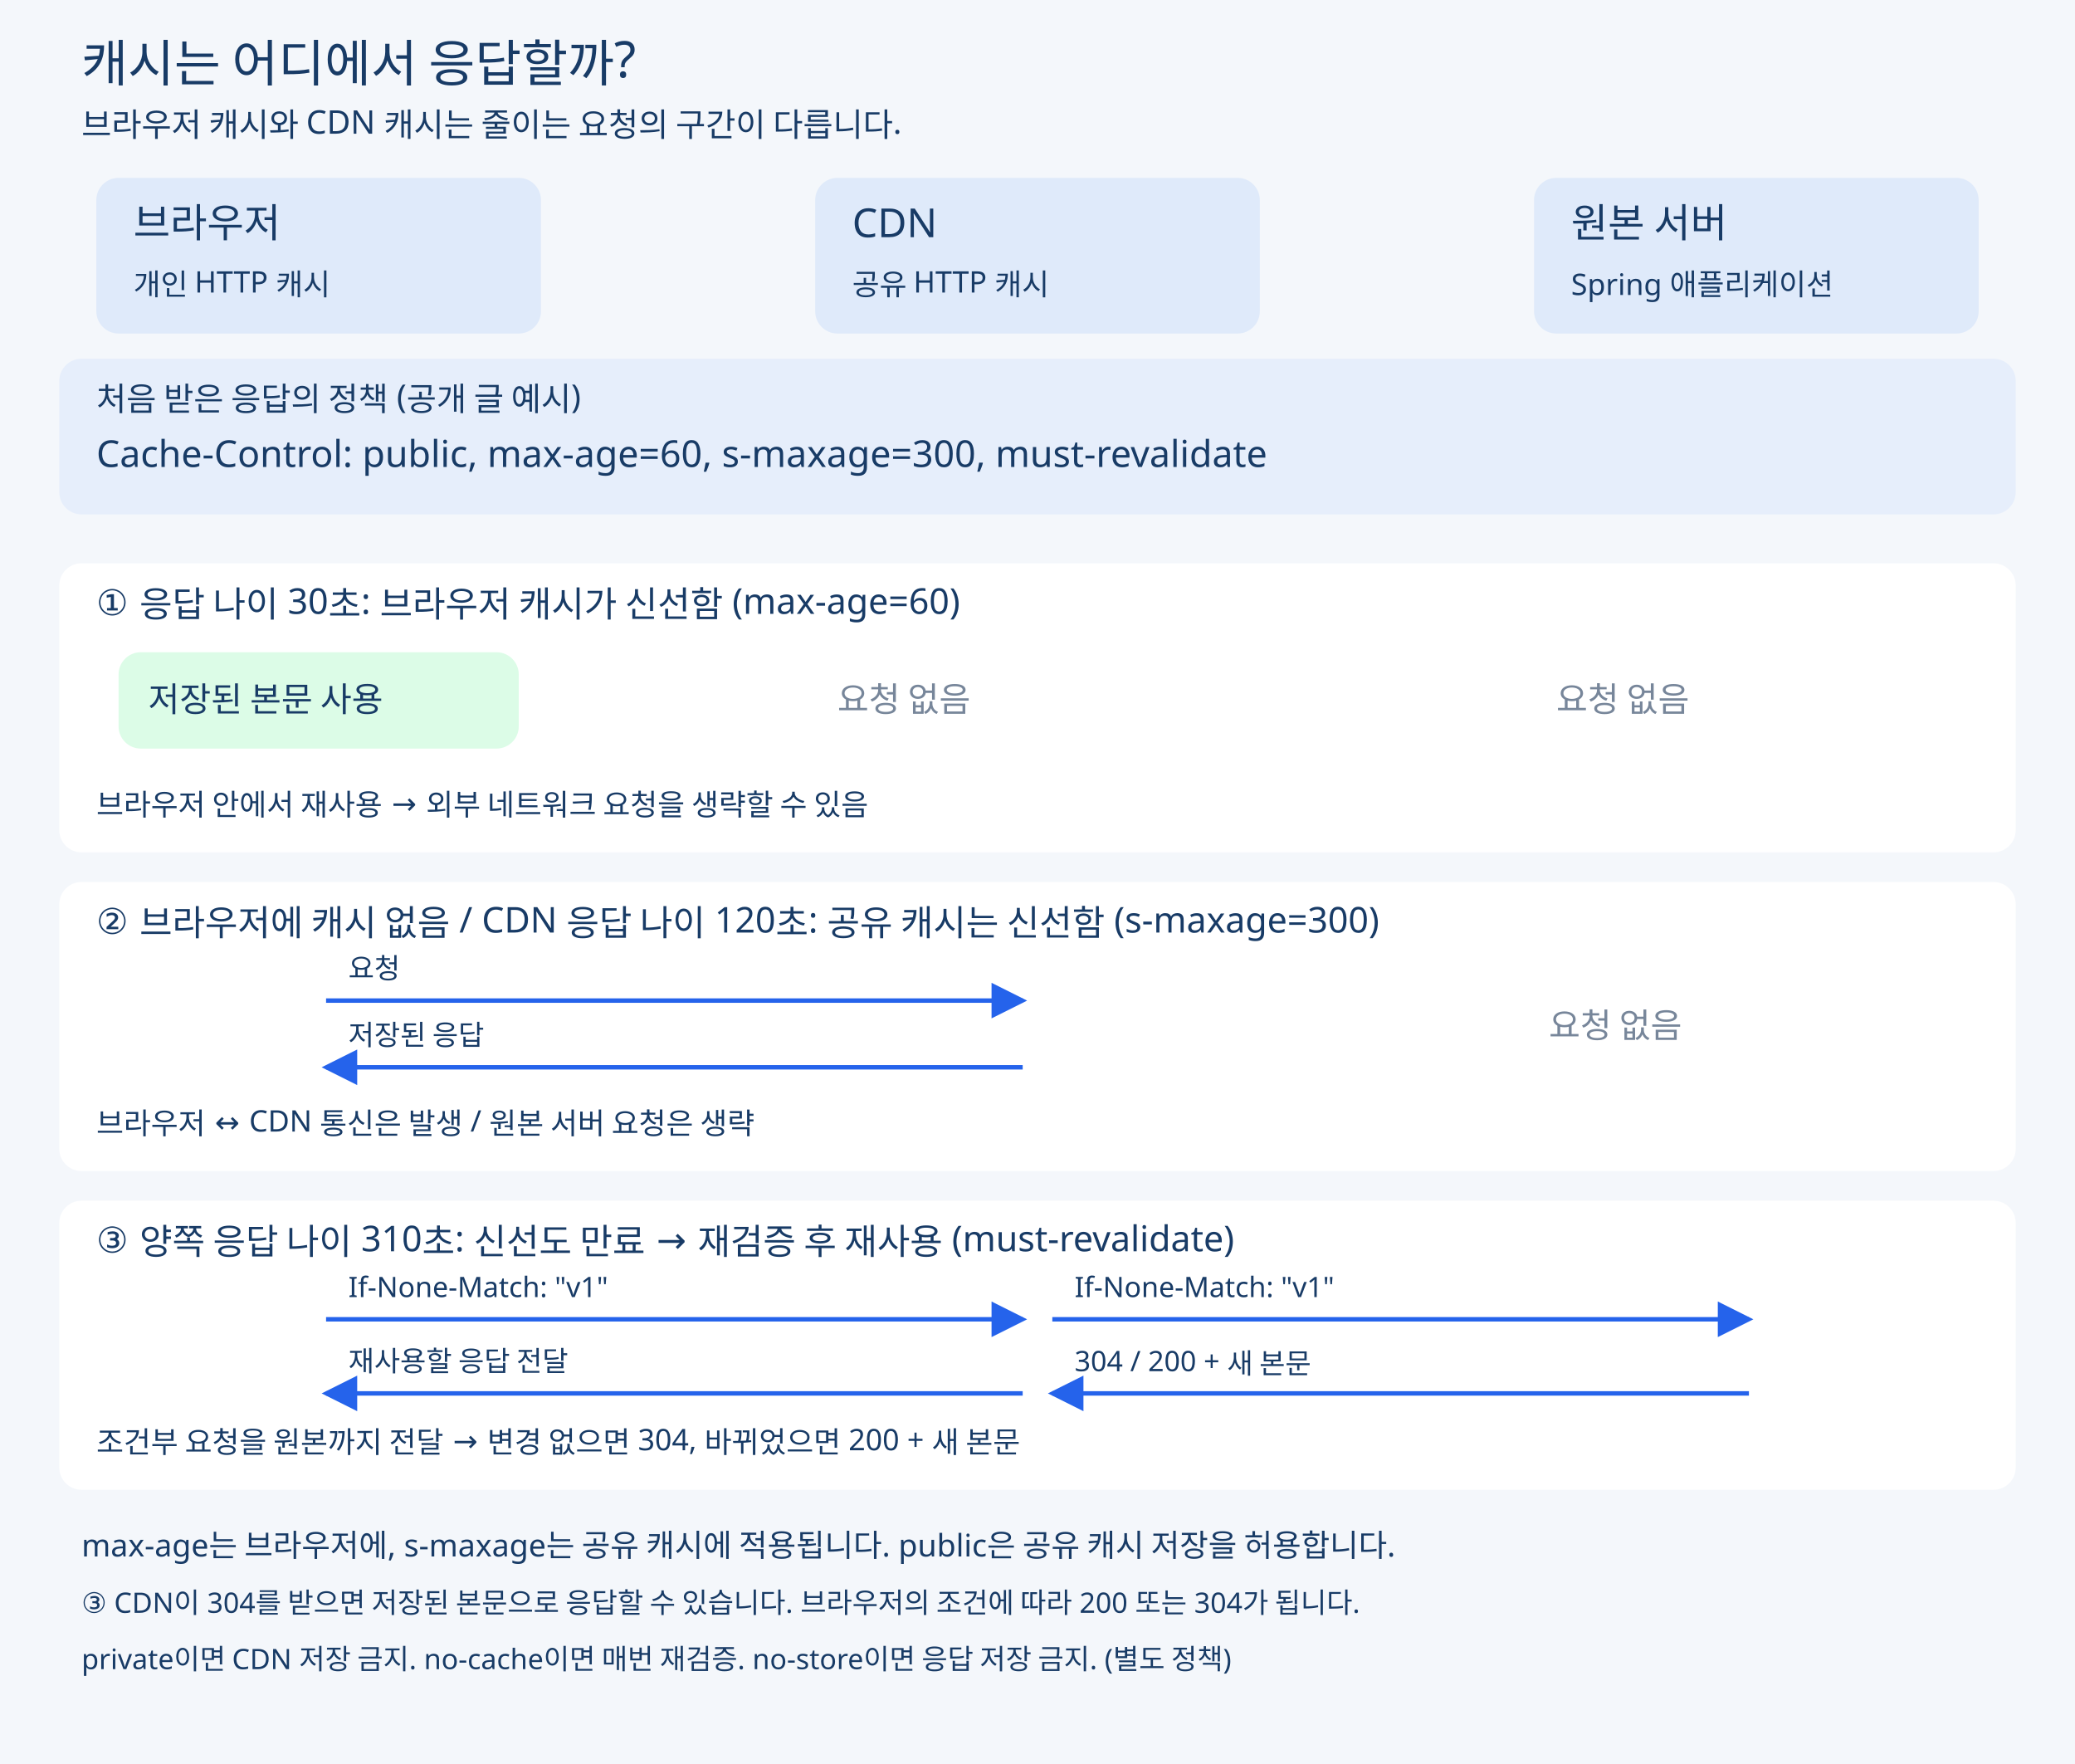
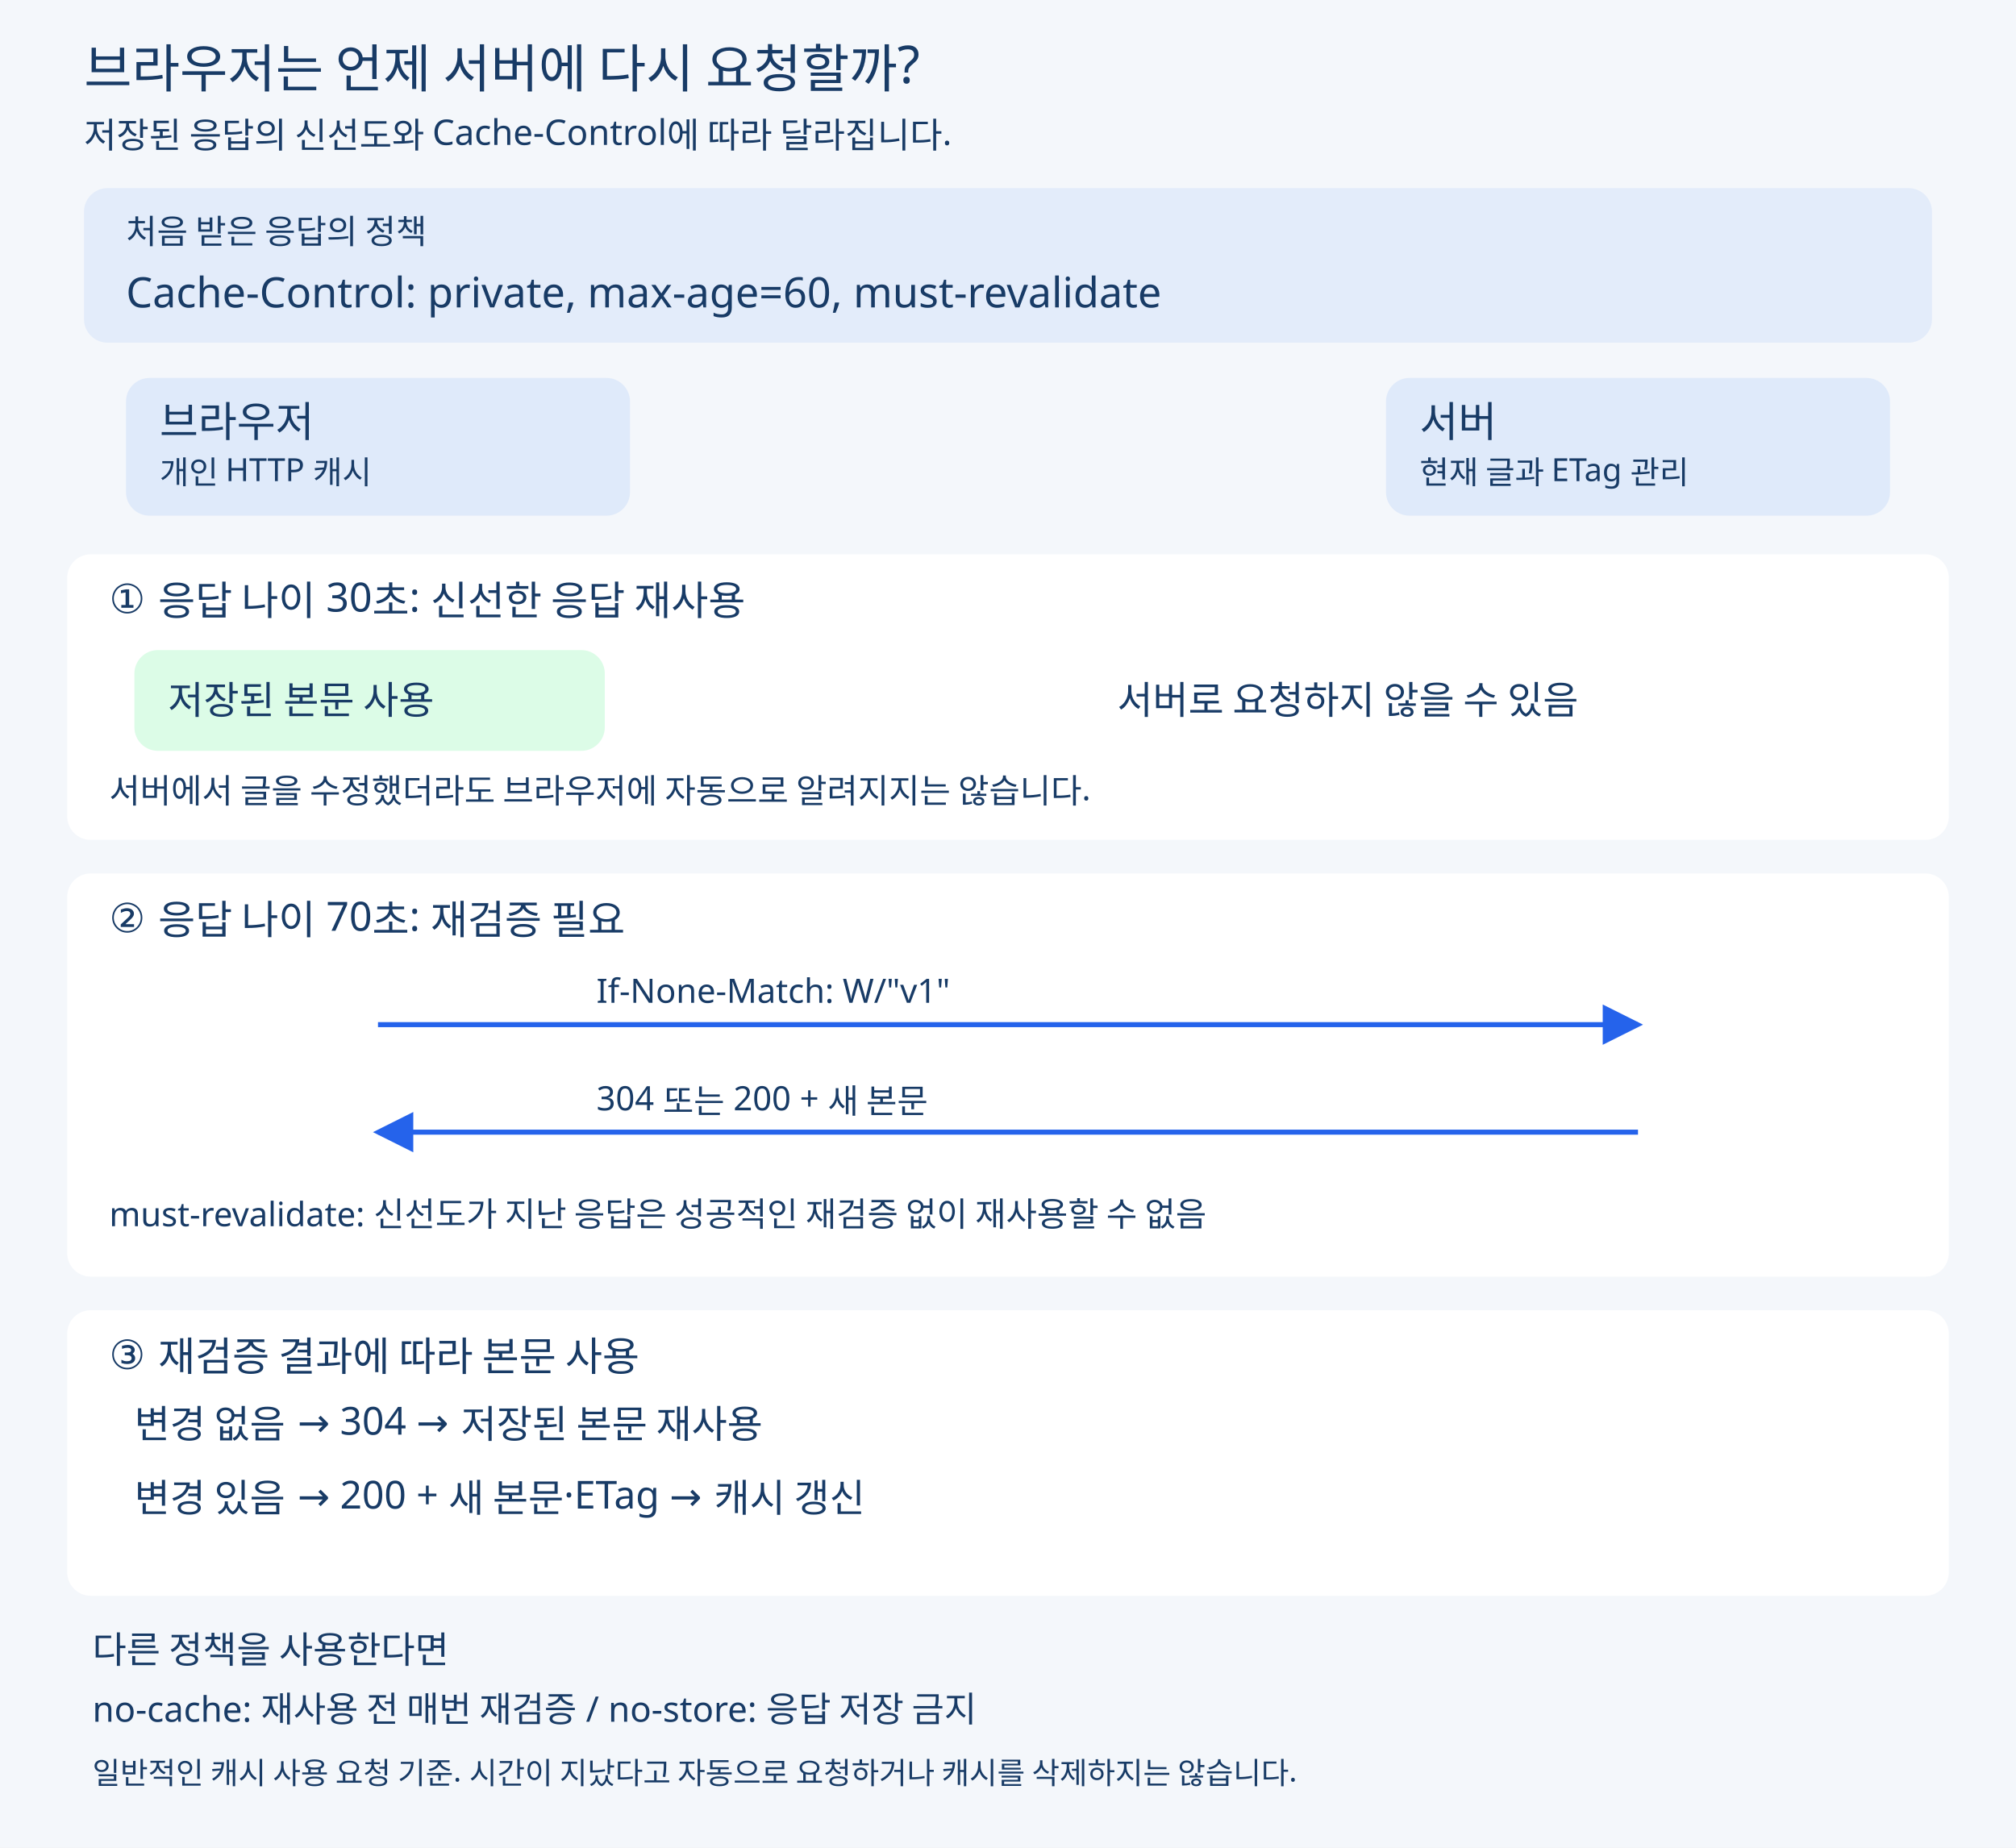
- <svg xmlns="http://www.w3.org/2000/svg" width="1400" height="1190" viewBox="0 0 1400 1190">
+ <svg xmlns="http://www.w3.org/2000/svg" width="1200" height="1100" viewBox="0 0 1200 1100">
  <defs>
-     <marker id="arrow" markerWidth="8" markerHeight="8" refX="7" refY="4" orient="auto-start-reverse">
+     <marker id="a" markerWidth="8" markerHeight="8" refX="7" refY="4" orient="auto-start-reverse">
      <path d="M0 0 L8 4 L0 8" fill="#2563eb" />
    </marker>
  </defs>
-   <rect width="1400" height="1190" fill="#f4f7fb" />
-   <g font-family="Apple SD Gothic Neo, sans-serif" fill="#183b66">
-     <text x="55" y="55" font-size="34" fill="#183b66">캐시는 어디에서 응답할까?</text>
-     <text x="55" y="92" font-size="22" fill="#183b66">브라우저 캐시와 CDN 캐시는 줄이는 요청의 구간이 다릅니다.</text>
-     <rect x="65" y="120" width="300" height="105" rx="15" fill="#dfeafa" />
-     <text x="90" y="160" font-size="27" fill="#183b66">브라우저</text>
-     <text x="90" y="199" font-size="20" fill="#183b66">개인 HTTP 캐시</text>
-     <rect x="550" y="120" width="300" height="105" rx="15" fill="#dfeafa" />
-     <text x="575" y="160" font-size="27" fill="#183b66">CDN</text>
-     <text x="575" y="199" font-size="20" fill="#183b66">공유 HTTP 캐시</text>
-     <rect x="1035" y="120" width="300" height="105" rx="15" fill="#dfeafa" />
-     <text x="1060" y="160" font-size="27" fill="#183b66">원본 서버</text>
-     <text x="1060" y="199" font-size="20" fill="#183b66">Spring 애플리케이션</text>
-     <rect x="40" y="242" width="1320" height="105" rx="15" fill="#e6eefb" />
-     <text x="65" y="277" font-size="22" fill="#183b66">처음 받은 응답의 정책 (공개 글 예시)</text>
-     <text x="65" y="315" font-size="25" fill="#183b66">Cache-Control: public, max-age=60, s-maxage=300, must-revalidate</text>
-     <g transform="translate(0,130)">
-       <rect x="40" y="250" width="1320" height="195" rx="15" fill="#ffffff" />
-       <text x="65" y="285" font-size="24" fill="#183b66">① 응답 나이 30초: 브라우저 캐시가 신선함 (max-age=60)</text>
-       <text x="65" y="420" font-size="20" fill="#183b66">브라우저 안에서 재사용 → 외부 네트워크 요청을 생략할 수 있음</text>
-       <rect x="40" y="465" width="1320" height="195" rx="15" fill="#ffffff" />
-       <text x="65" y="500" font-size="24" fill="#183b66">② 브라우저에 캐시 없음 / CDN 응답 나이 120초: 공유 캐시는 신선함 (s-maxage=300)</text>
-       <text x="65" y="635" font-size="20" fill="#183b66">브라우저 ↔ CDN 통신은 발생 / 원본 서버 요청은 생략</text>
-       <rect x="40" y="680" width="1320" height="195" rx="15" fill="#ffffff" />
-       <text x="65" y="715" font-size="24" fill="#183b66">③ 양쪽 응답 나이 310초: 신선도 만료 → 재검증 후 재사용 (must-revalidate)</text>
-       <text x="65" y="850" font-size="20" fill="#183b66">조건부 요청을 원본까지 전달 → 변경 없으면 304, 바뀌었으면 200 + 새 본문</text>
-       <rect x="80" y="310" width="270" height="65" rx="15" fill="#dcfce7" />
-       <text x="100" y="350" font-size="23" fill="#183b66">저장된 본문 사용</text>
-       <text x="565" y="350" font-size="23" fill="#77869a">요청 없음</text>
-       <text x="1050" y="350" font-size="23" fill="#77869a">요청 없음</text>
-       <path d="M220 545 H690" stroke="#2563eb" stroke-width="3" marker-end="url(#arrow)" />
-       <text x="235" y="530" font-size="19" fill="#183b66">요청</text>
-       <path d="M690 590 H220" stroke="#2563eb" stroke-width="3" marker-end="url(#arrow)" />
-       <text x="235" y="575" font-size="19" fill="#183b66">저장된 응답</text>
-       <text x="1045" y="570" font-size="23" fill="#77869a">요청 없음</text>
-       <path d="M220 760 H690" stroke="#2563eb" stroke-width="3" marker-end="url(#arrow)" />
-       <text x="235" y="745" font-size="19" fill="#183b66">If-None-Match: "v1"</text>
-       <path d="M710 760 H1180" stroke="#2563eb" stroke-width="3" marker-end="url(#arrow)" />
-       <text x="725" y="745" font-size="19" fill="#183b66">If-None-Match: "v1"</text>
-       <path d="M1180 810 H710" stroke="#2563eb" stroke-width="3" marker-end="url(#arrow)" />
-       <text x="725" y="795" font-size="19" fill="#183b66">304 / 200 + 새 본문</text>
-       <path d="M690 810 H220" stroke="#2563eb" stroke-width="3" marker-end="url(#arrow)" />
-       <text x="235" y="795" font-size="19" fill="#183b66">재사용할 응답 전달</text>
-       <text x="55" y="920" font-size="21" fill="#183b66">max-age는 브라우저에, s-maxage는 공유 캐시에 적용됩니다. public은 공유 캐시 저장을 허용합니다.</text>
-       <text x="55" y="958" font-size="19" fill="#183b66">③ CDN이 304를 받으면 저장된 본문으로 응답할 수 있습니다. 브라우저의 조건에 따라 200 또는 304가 됩니다.</text>
-       <text x="55" y="996" font-size="19" fill="#183b66">private이면 CDN 저장 금지. no-cache이면 매번 재검증. no-store이면 응답 저장 금지. (별도 정책)</text>
-     </g>
+   <rect width="1200" height="1100" fill="#f4f7fb" />
+   <g font-family="Apple SD Gothic Neo,sans-serif" fill="#183b66">
+     <text x="50" y="52" font-size="31">브라우저는 언제 서버에 다시 요청할까?</text>
+     <text x="50" y="88" font-size="21">저장된 응답의 신선도와 Cache-Control에 따라 달라집니다.</text>
+     <rect x="50" y="112" width="1100" height="92" rx="14" fill="#e3ecfa" />
+     <text x="75" y="145" font-size="20">처음 받은 응답의 정책</text>
+     <text x="75" y="183" font-size="25">Cache-Control: private, max-age=60, must-revalidate</text>
+     <rect x="75" y="225" width="300" height="82" rx="14" fill="#dfeafa" />
+     <text x="95" y="260" font-size="25">브라우저</text>
+     <text x="95" y="288" font-size="19">개인 HTTP 캐시</text>
+     <rect x="825" y="225" width="300" height="82" rx="14" fill="#dfeafa" />
+     <text x="845" y="260" font-size="25">서버</text>
+     <text x="845" y="288" font-size="19">현재 글과 ETag 관리</text>
+     <rect x="40" y="330" width="1120" height="170" rx="14" fill="#ffffff" />
+     <text x="65" y="365" font-size="24">① 응답 나이 30초: 신선한 응답 재사용</text>
+     <rect x="40" y="520" width="1120" height="240" rx="14" fill="#ffffff" />
+     <text x="65" y="555" font-size="24">② 응답 나이 70초: 재검증 필요</text>
+     <rect x="40" y="780" width="1120" height="170" rx="14" fill="#ffffff" />
+     <text x="65" y="815" font-size="24">③ 재검증 결과에 따라 본문 사용</text>
+     <rect x="80" y="387" width="280" height="60" rx="14" fill="#dcfce7" />
+     <text x="100" y="425" font-size="23">저장된 본문 사용</text>
+     <text x="665" y="425" font-size="23">서버로 요청하지 않을 수 있음</text>
+     <text x="65" y="478" font-size="20">서버에서 글을 수정했더라도 브라우저에 자동으로 알려지지는 않습니다.</text>
+     <path d="M225 610 H975" stroke="#2563eb" stroke-width="3" marker-end="url(#a)" />
+     <text x="355" y="597" font-size="20">If-None-Match: W/"v1"</text>
+     <path d="M975 674 H225" stroke="#2563eb" stroke-width="3" marker-end="url(#a)" />
+     <text x="355" y="661" font-size="20">304 또는 200 + 새 본문</text>
+     <text x="65" y="730" font-size="20">must-revalidate: 신선도가 지난 응답은 성공적인 재검증 없이 재사용할 수 없음</text>
+     <text x="80" y="856" font-size="23">변경 없음 → 304 → 저장된 본문 재사용</text>
+     <text x="80" y="900" font-size="23">변경 있음 → 200 + 새 본문·ETag → 캐시 갱신</text>
+     <text x="55" y="990" font-size="22">다른 정책을 사용한다면</text>
+     <text x="55" y="1025" font-size="21">no-cache: 재사용 전 매번 재검증  /  no-store: 응답 저장 금지</text>
+     <text x="55" y="1062" font-size="18">일반적인 캐시 사용 요청 기준. 시간이 지났다고 자동으로 요청하거나 캐시를 삭제하지는 않습니다.</text>
  </g>
</svg>
